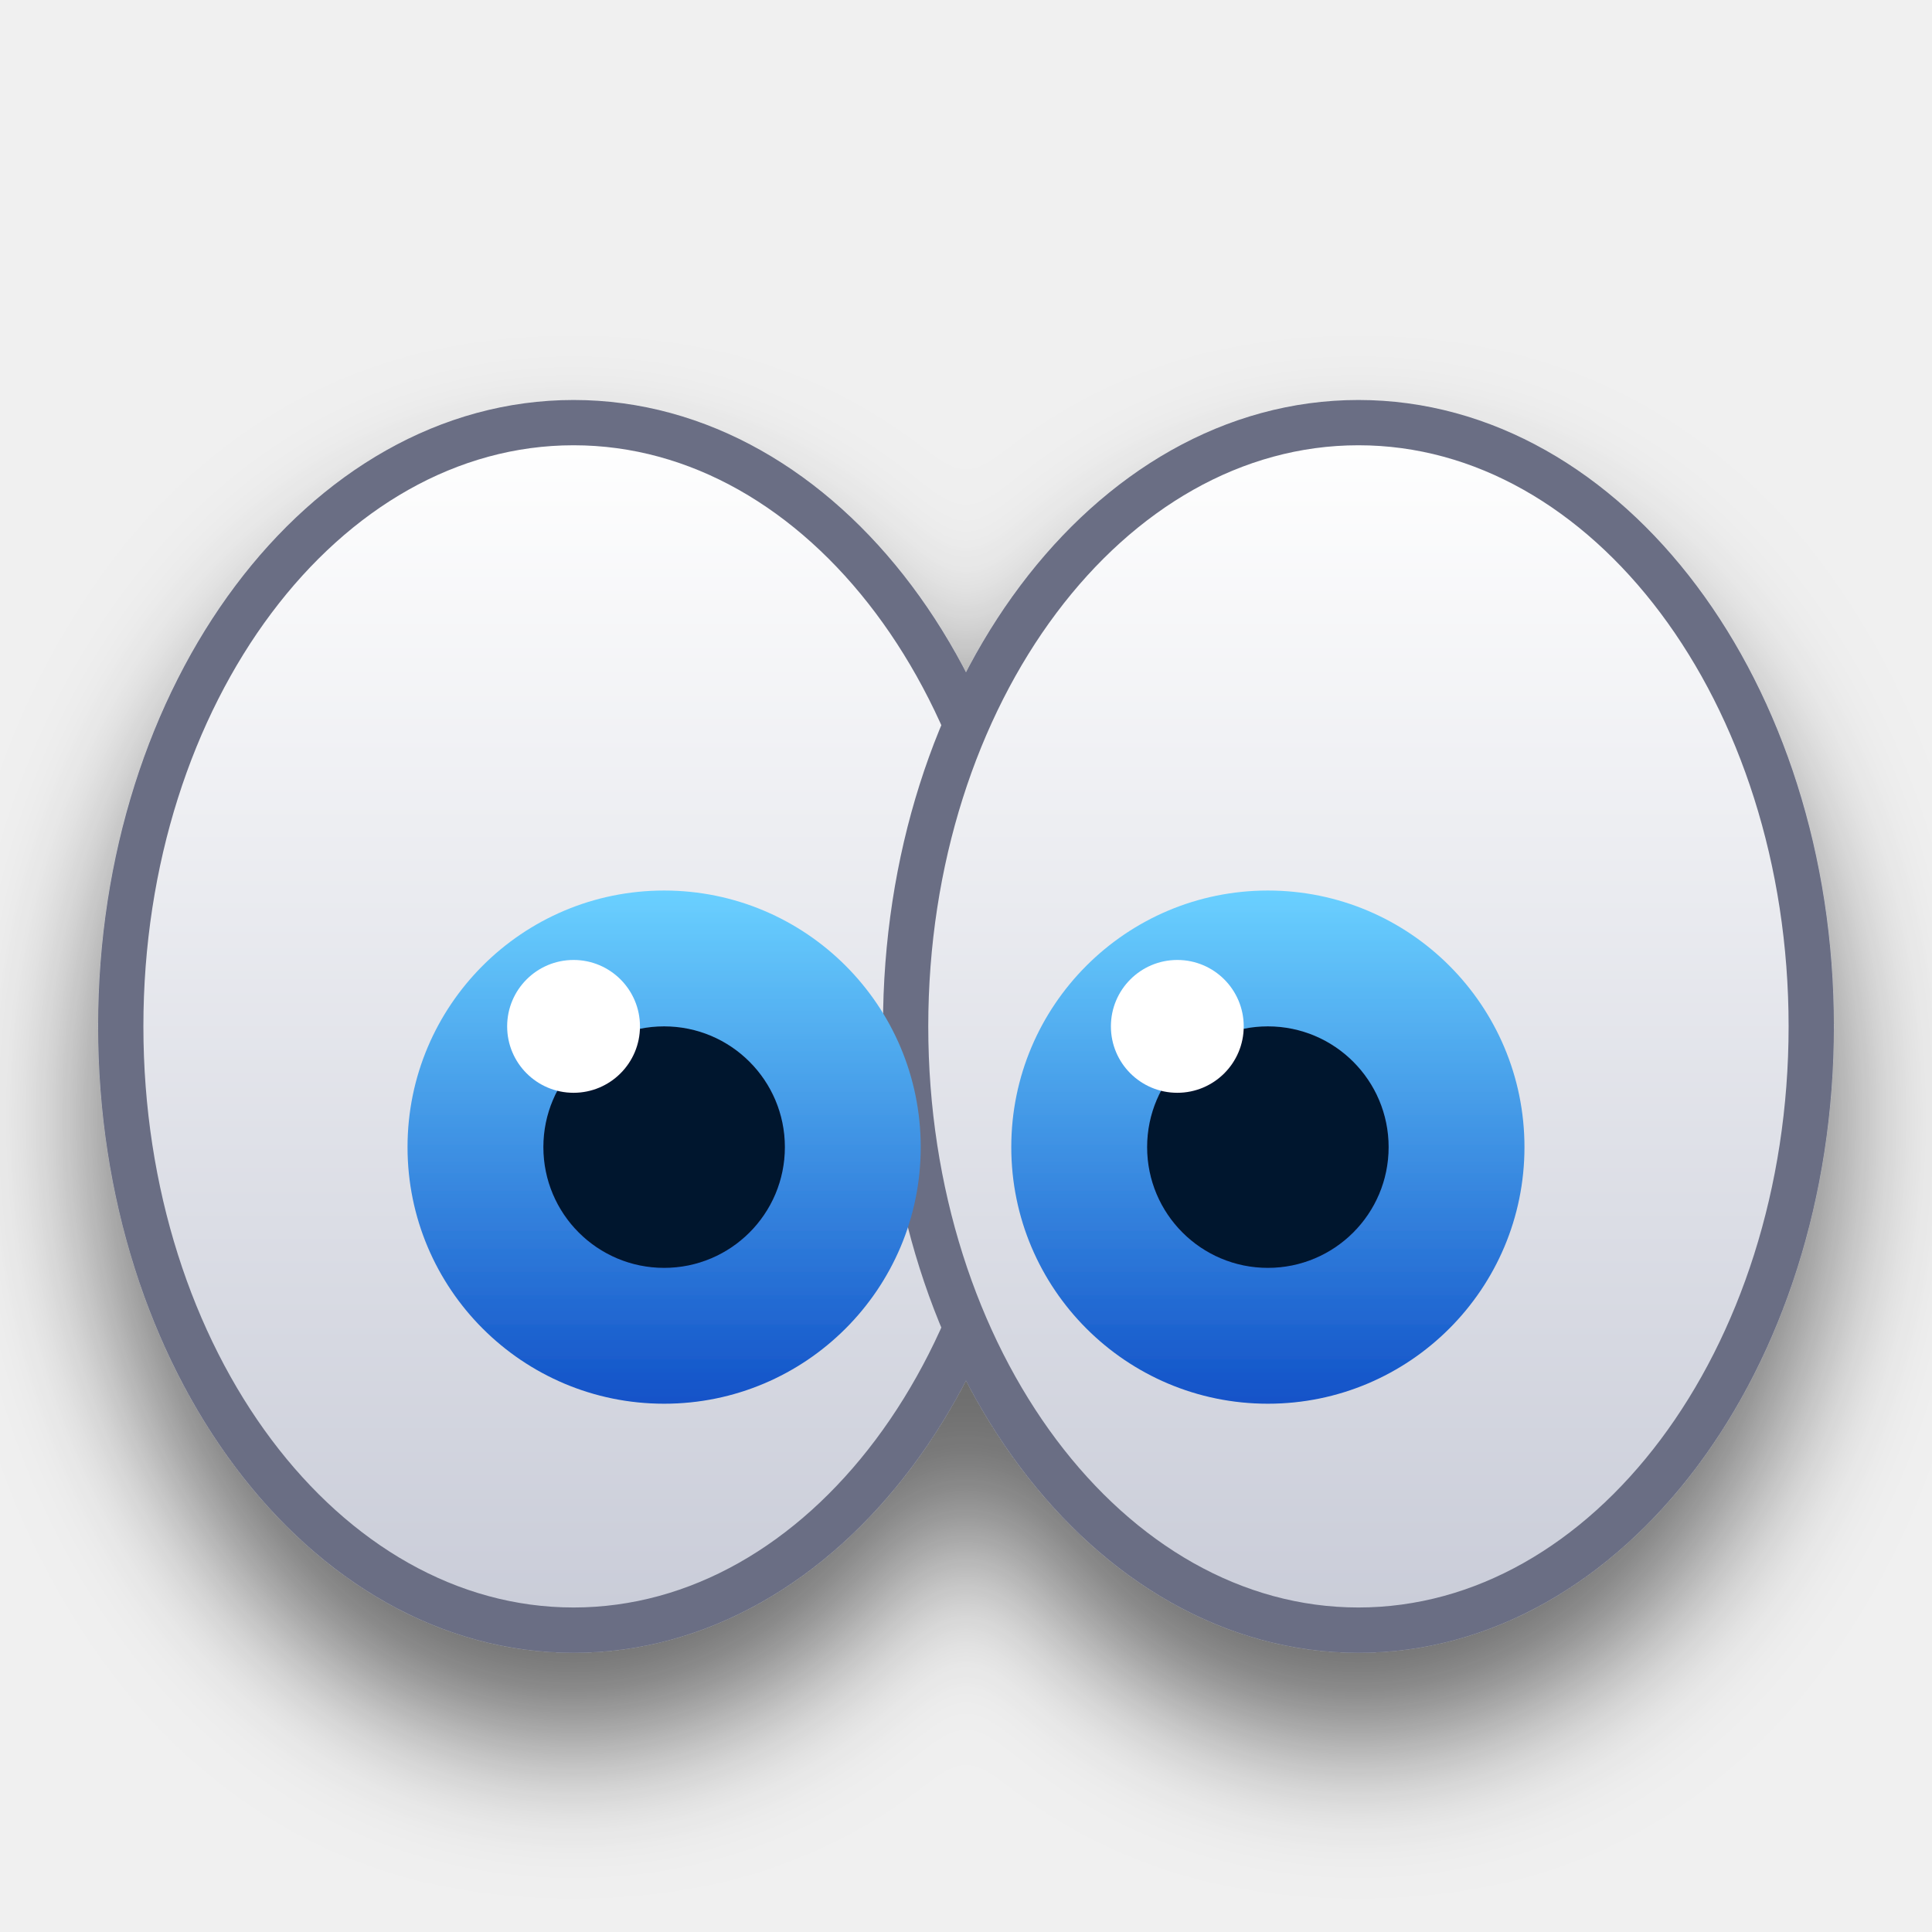
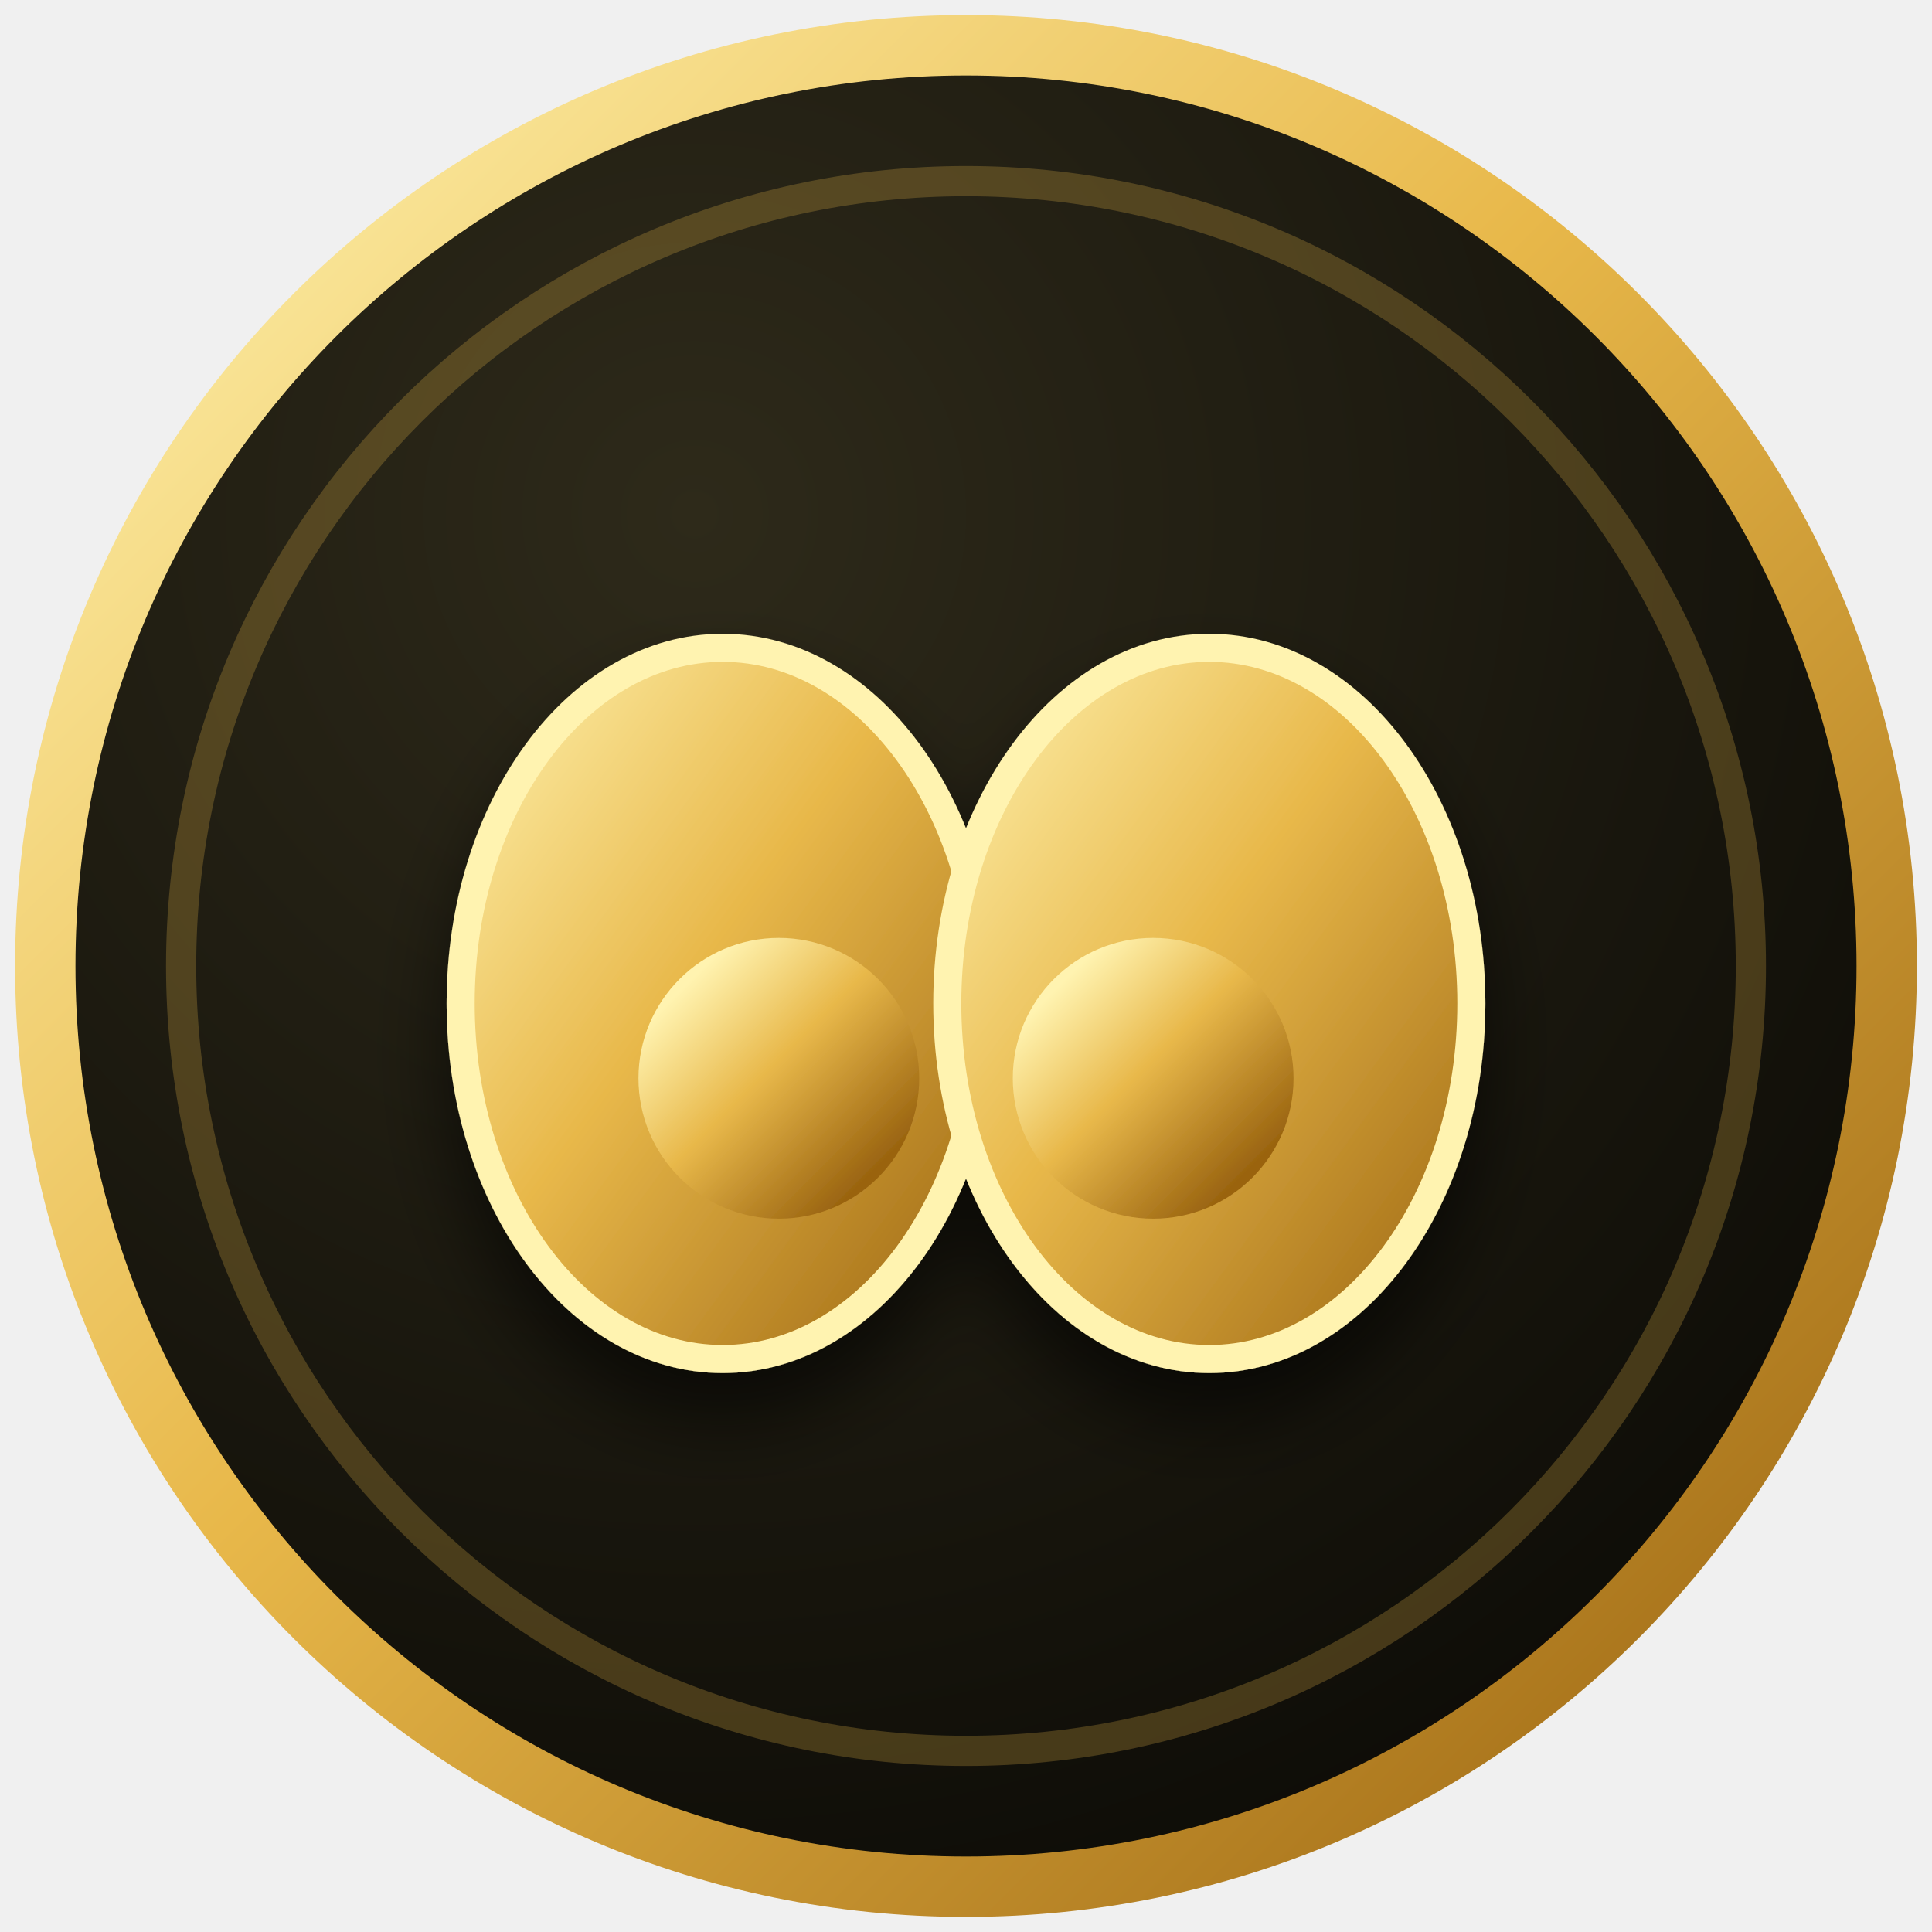
<svg xmlns="http://www.w3.org/2000/svg" viewBox="0 0 64 64">
  <defs>
-     <linearGradient id="w" x1="0" y1="0" x2="0" y2="1">
-       <stop offset="0" stop-color="#fff" />
-       <stop offset="1" stop-color="#c9ccd8" />
+     <linearGradient id="g" x1="0" y1="0" x2="1" y2="1">
+       <stop offset="0" stop-color="#fff3b0" />
+       <stop offset=".45" stop-color="#e8b84a" />
+       <stop offset="1" stop-color="#9a6410" />
    </linearGradient>
-     <linearGradient id="i" x1="0" y1="0" x2="0" y2="1">
-       <stop offset="0" stop-color="#6ad0ff" />
-       <stop offset="1" stop-color="#1252c8" />
-     </linearGradient>
-     <filter id="s" x="-20%" y="-20%" width="140%" height="150%">
-       <feDropShadow dx="0" dy="3" stdDeviation="2.2" flood-color="#000" flood-opacity=".55" />
+     <radialGradient id="c" cx=".35" cy=".25" r=".9">
+       <stop offset="0" stop-color="#2e2a1a" />
+       <stop offset="1" stop-color="#0a0905" />
+     </radialGradient>
+     <filter id="s" x="-30%" y="-30%" width="160%" height="170%">
+       <feDropShadow dx="0" dy="2.5" stdDeviation="2" flood-color="#000" flood-opacity=".6" />
    </filter>
  </defs>
-   <g filter="url(#s)">
-     <ellipse cx="19" cy="34" rx="15" ry="20" fill="url(#w)" stroke="#6a6e84" stroke-width="1.5" />
-     <ellipse cx="45" cy="34" rx="15" ry="20" fill="url(#w)" stroke="#6a6e84" stroke-width="1.5" />
-     <circle cx="22" cy="38" r="8.5" fill="url(#i)" />
-     <circle cx="42" cy="38" r="8.5" fill="url(#i)" />
-     <circle cx="22" cy="38" r="4" fill="#06122e" />
-     <circle cx="42" cy="38" r="4" fill="#06122e" />
-     <circle cx="19" cy="34" r="2.2" fill="#fff" />
-     <circle cx="39" cy="34" r="2.2" fill="#fff" />
+   <circle cx="32" cy="32" r="30.5" fill="url(#c)" stroke="url(#g)" stroke-width="2" />
+   <circle cx="32" cy="32" r="26" fill="none" stroke="#e8b84a" stroke-opacity=".25" />
+   <g transform="translate(32 32) scale(.62) translate(-32 -32)" filter="url(#s)">
+     <g fill="url(#g)" stroke="#fff3b0" stroke-width="1.5">
+       <ellipse cx="19" cy="34" rx="14" ry="19" />
+       <ellipse cx="45" cy="34" rx="14" ry="19" />
+     </g>
+     <g fill="url(#g)" stroke="url(#g)" stroke-width="5">
+       <circle cx="22" cy="38" r="5" />
+       <circle cx="42" cy="38" r="5" />
+     </g>
  </g>
</svg>
